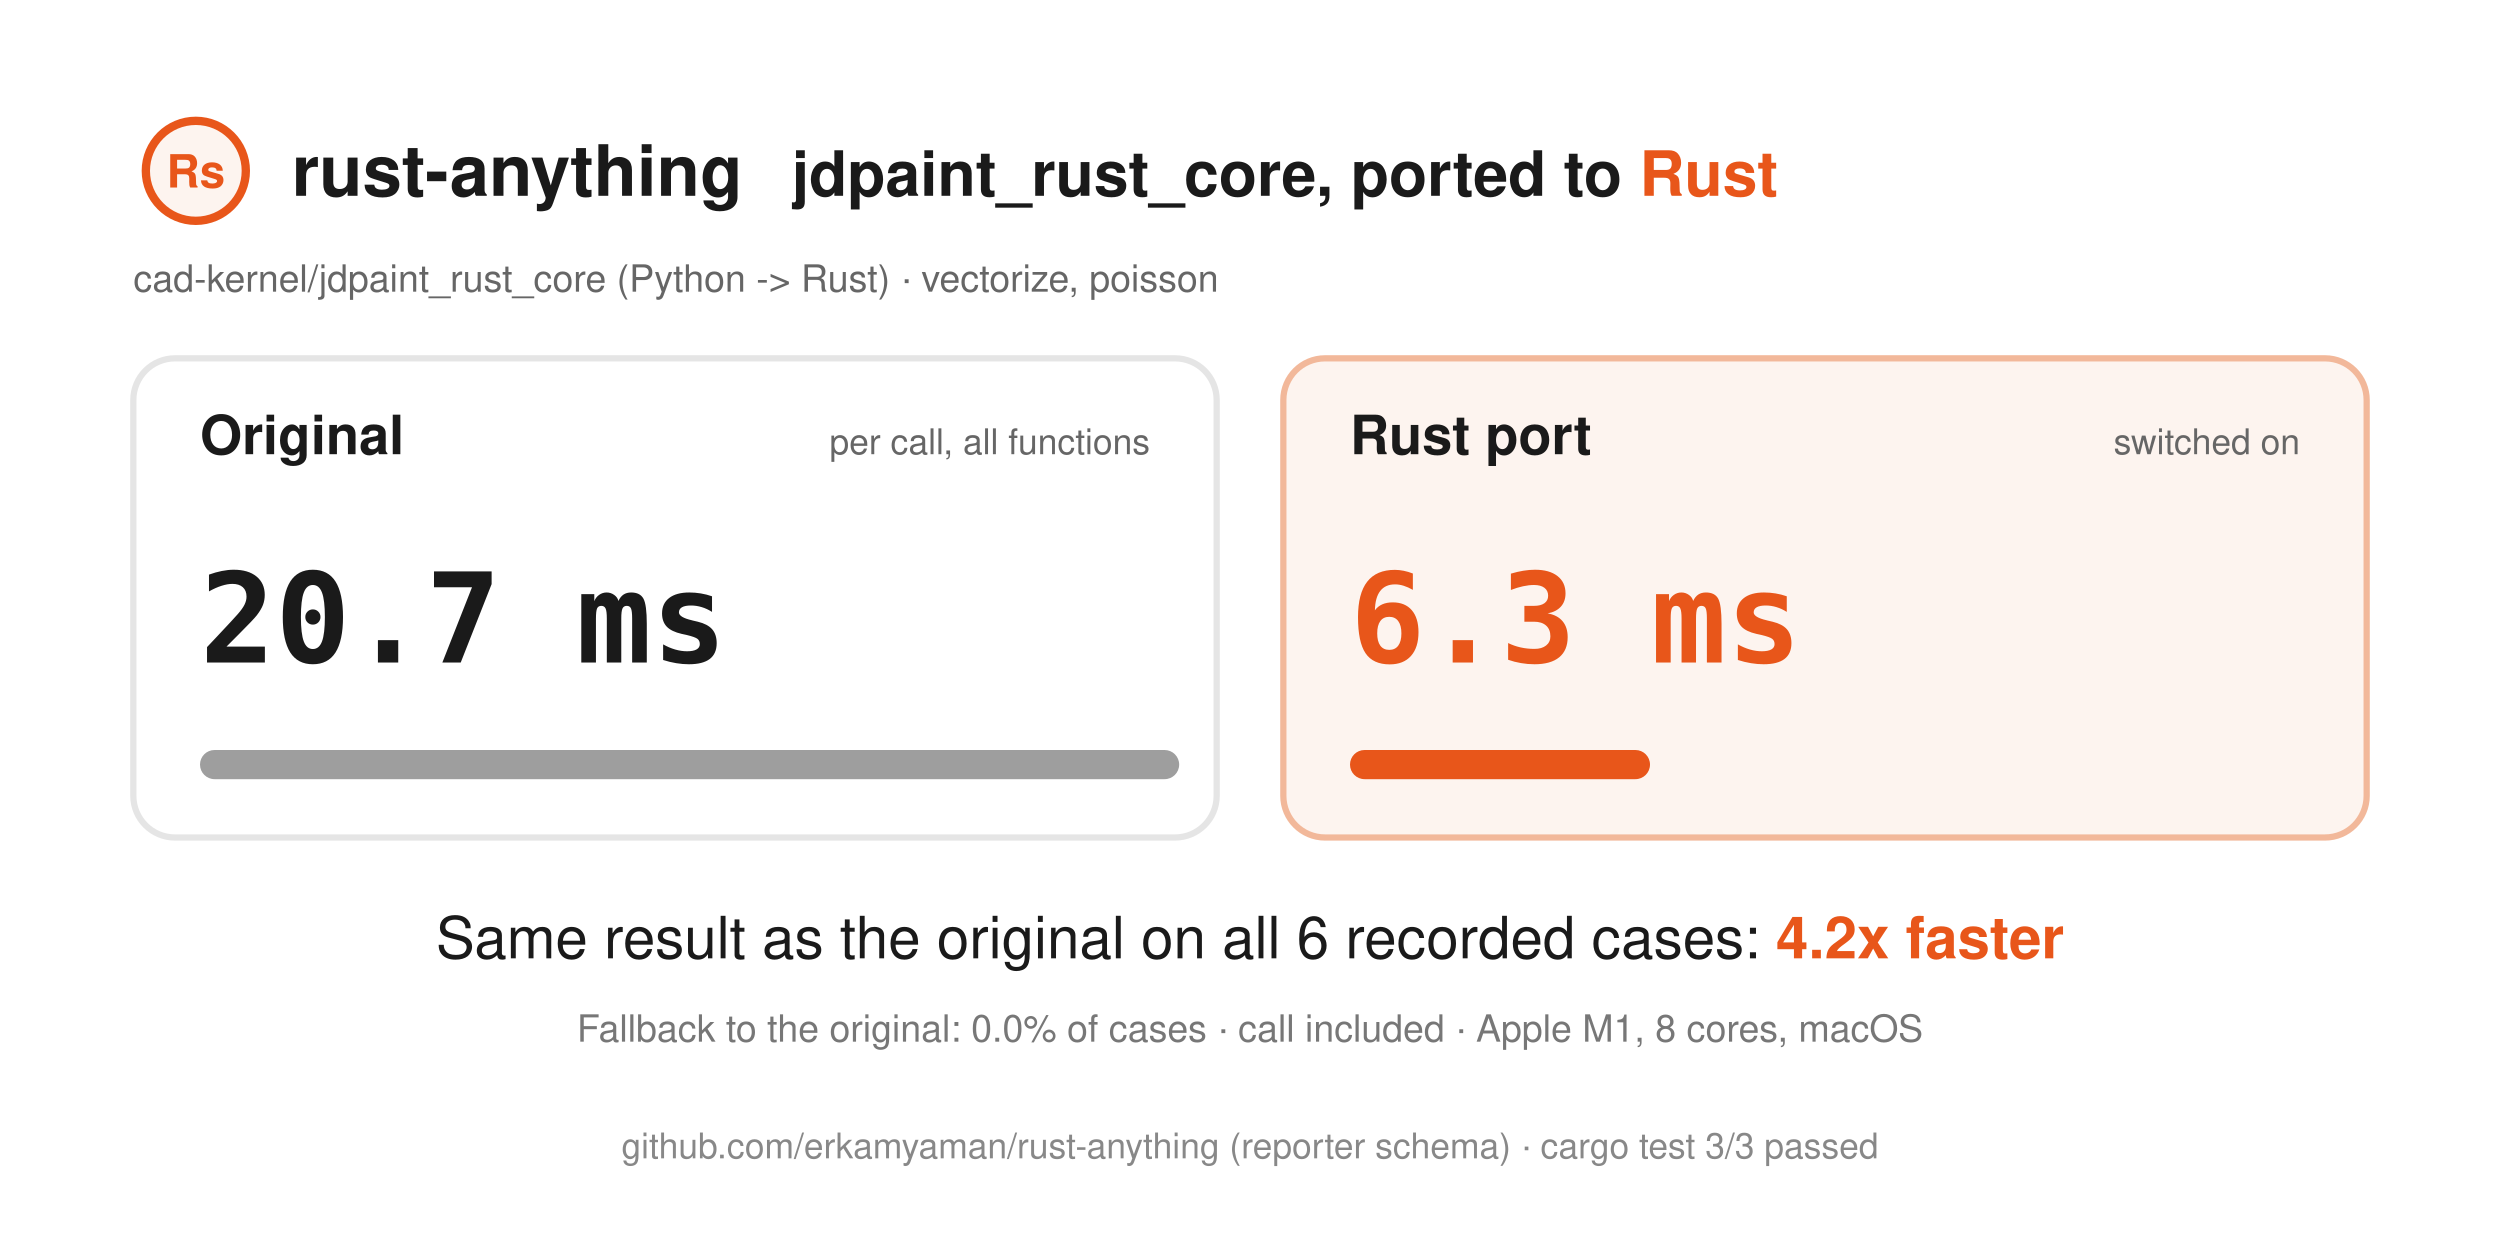
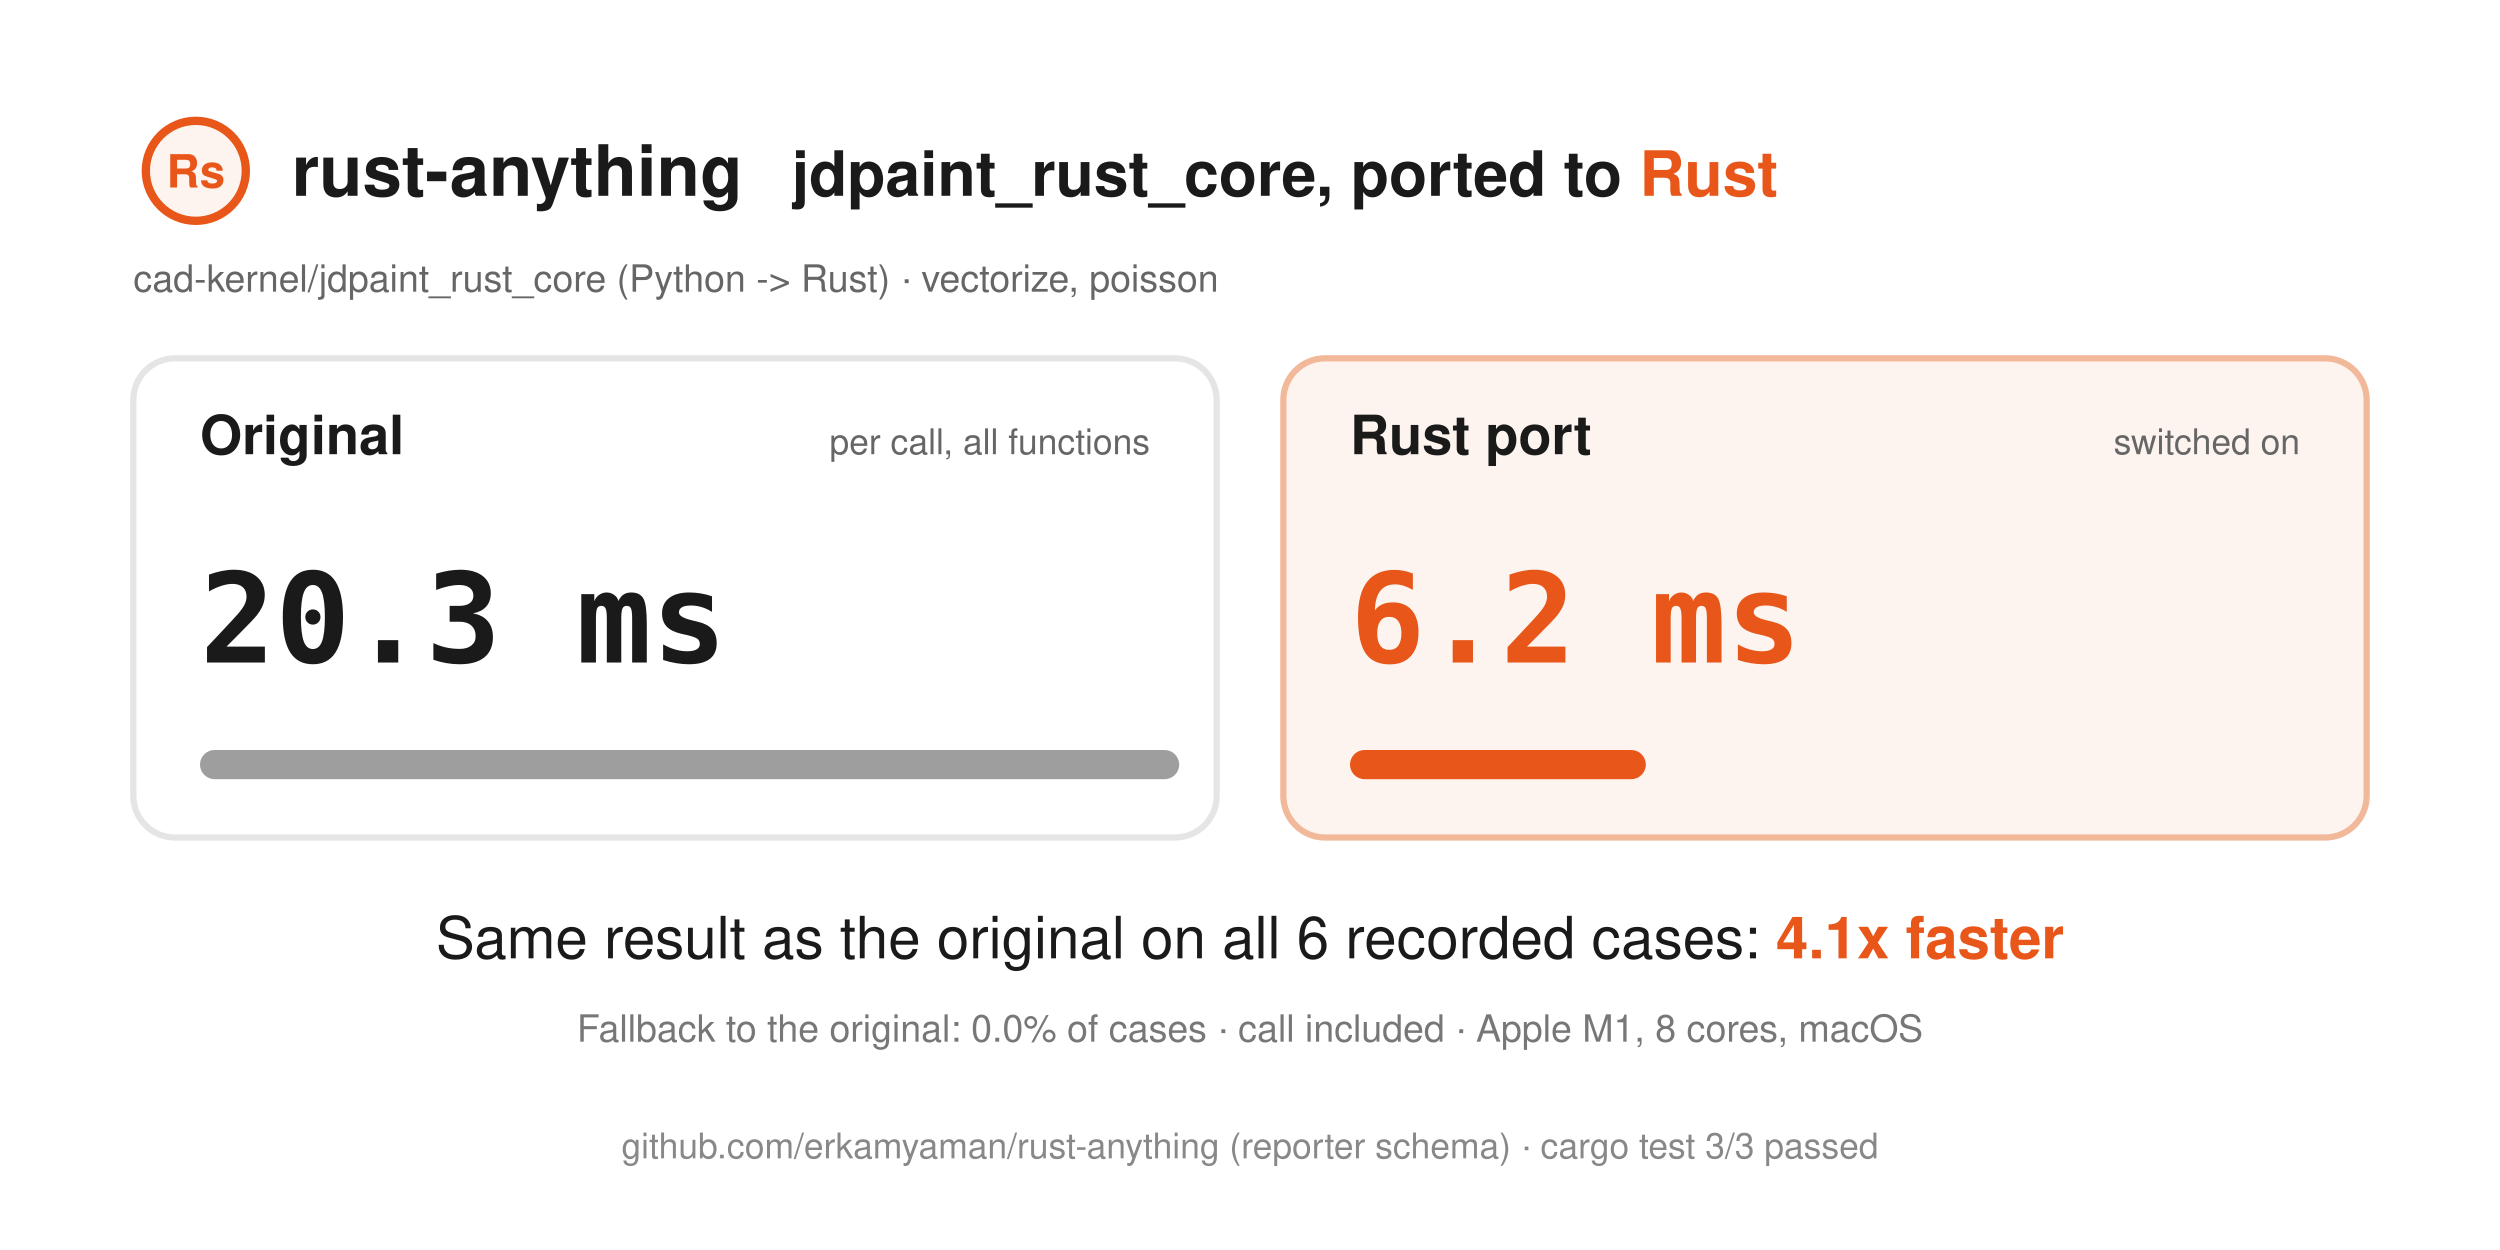
<svg xmlns="http://www.w3.org/2000/svg" width="1200" height="600" viewBox="0 0 1200 600" role="img" aria-label="jdpaint_rust_core parity report">
  <rect width="1200" height="600" fill="#ffffff" />
  <g font-family="-apple-system, BlinkMacSystemFont, 'Segoe UI', Helvetica, Arial, sans-serif">
    <circle cx="94" cy="82" r="24" fill="#fdf4ef" stroke="#e8561a" stroke-width="4" />
    <text x="94" y="90" font-size="22" font-weight="800" fill="#e8561a" text-anchor="middle">Rs</text>
    <text x="140" y="94" font-size="34" font-weight="700" fill="#1a1a1a">rust-anything</text>
    <text x="380" y="94" font-size="30" font-weight="700" fill="#1a1a1a">jdpaint_rust_core, ported to <tspan fill="#e8561a">Rust</tspan>
    </text>
    <text x="64" y="140" font-size="18" fill="#666666">cad-kernel/jdpaint_rust_core (Python -&gt; Rust) · vectorize, poisson</text>
    <rect x="64" y="172" width="520" height="230" rx="20" fill="#ffffff" stroke="#e5e5e5" stroke-width="3" />
    <text x="96" y="218" font-size="26" font-weight="700" fill="#1a1a1a">Original</text>
    <text x="552" y="218" font-size="17" fill="#666666" text-anchor="end">per call, all functions</text>
-     <text x="96" y="318" font-family="ui-monospace, SFMono-Regular, Menlo, Consolas, monospace" font-size="60" font-weight="700" fill="#1a1a1a">20.7 ms</text>
+     <text x="96" y="318" font-family="ui-monospace, SFMono-Regular, Menlo, Consolas, monospace" font-size="60" font-weight="700" fill="#1a1a1a">20.3 ms</text>
    <rect x="96" y="360" width="470" height="14" rx="7" fill="#9e9e9e" />
    <rect x="616" y="172" width="520" height="230" rx="20" fill="#fdf4ef" stroke="#f2b89a" stroke-width="3" />
    <text x="648" y="218" font-size="26" font-weight="700" fill="#1a1a1a">Rust port</text>
    <text x="1104" y="218" font-size="17" fill="#666666" text-anchor="end">switched on</text>
-     <text x="648" y="318" font-family="ui-monospace, SFMono-Regular, Menlo, Consolas, monospace" font-size="60" font-weight="700" fill="#e8561a">6.3 ms</text>
-     <rect x="648" y="360" width="144" height="14" rx="7" fill="#e8561a" />
-     <text x="600" y="460" font-size="28" fill="#1a1a1a" text-anchor="middle">Same result as the original on all 6 recorded cases: <tspan font-weight="700" fill="#e8561a">4.2x faster</tspan>
+     <text x="648" y="318" font-family="ui-monospace, SFMono-Regular, Menlo, Consolas, monospace" font-size="60" font-weight="700" fill="#e8561a">6.2 ms</text>
+     <rect x="648" y="360" width="142" height="14" rx="7" fill="#e8561a" />
+     <text x="600" y="460" font-size="28" fill="#1a1a1a" text-anchor="middle">Same result as the original on all 6 recorded cases: <tspan font-weight="700" fill="#e8561a">4.1x faster</tspan>
    </text>
    <text x="600" y="500" font-size="18" fill="#777777" text-anchor="middle">Fallback to the original: 0.0% of cases · call included · Apple M1, 8 cores, macOS</text>
    <text x="600" y="556" font-size="17" fill="#888888" text-anchor="middle">github.com/erkamyaman/rust-anything (reporter schema) · cargo test 3/3 passed</text>
  </g>
</svg>
